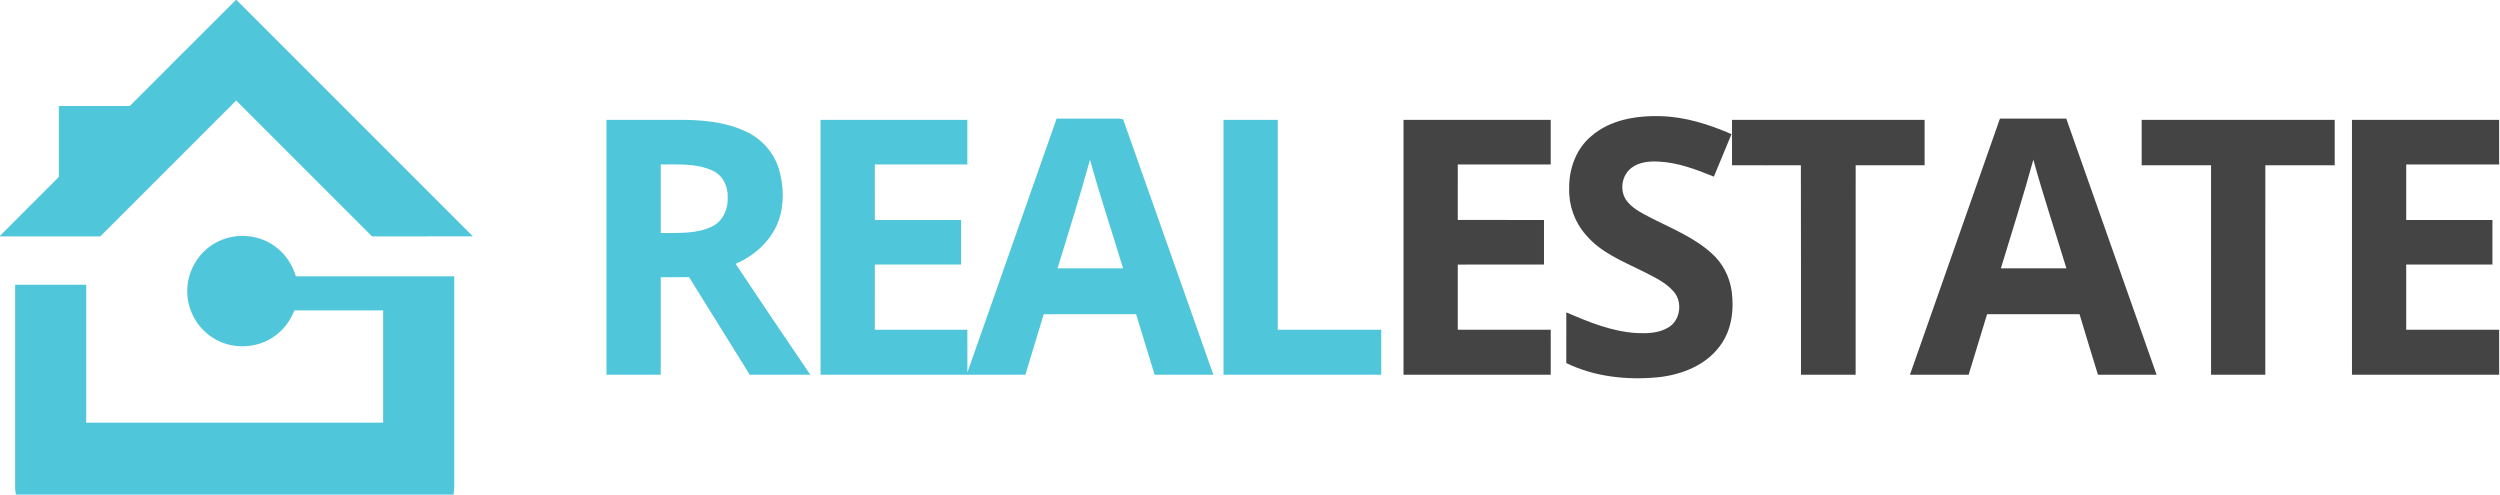
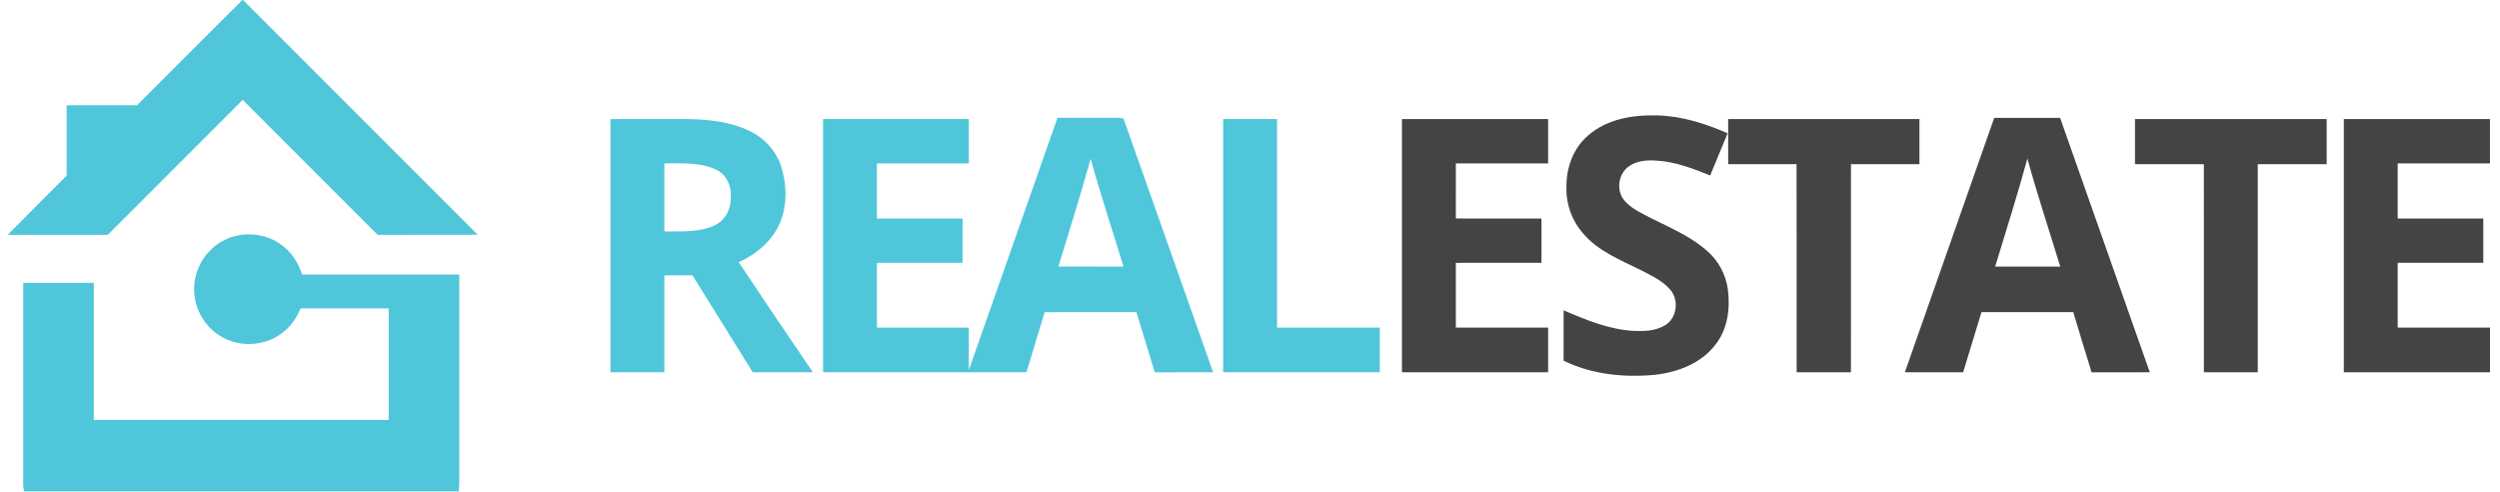
- <svg xmlns="http://www.w3.org/2000/svg" width="1486pt" height="392" viewBox="0 0 1486 294">
+ <svg xmlns="http://www.w3.org/2000/svg" width="290px" height="57px" viewBox="0 0 1486 294">
  <g fill="#50c6db">
    <path d="M140.19 0h.39c46.85 46.79 93.68 93.61 140.46 140.46-19.96.09-39.93.01-59.89.05-26.94-26.91-53.85-53.84-80.77-80.76-26.93 26.91-53.83 53.85-80.76 80.76-19.88-.01-39.75-.02-59.62 0v-.33c11.61-11.74 23.35-23.35 35-35.05V63h42.13c21.03-20.99 41.98-42.06 63.06-63zM360.5 71.26c13.84-.02 27.67-.01 41.51-.01 13.87-.16 28.23.86 41 6.75 9.37 4.2 16.91 12.39 19.9 22.27 3.04 10.22 3.41 21.56-.37 31.64-4.4 11.48-14.2 20.12-25.31 24.91 14.71 22.05 29.49 44.04 44.44 65.93h-36.01c-11.99-19.36-24.04-38.67-36.07-58.01-5.61.02-11.22 0-16.83.02-.02 19.33 0 38.66-.01 57.99-10.75 0-21.5.01-32.25 0V71.26m32.25 26.49v40.75c10.26-.15 21.2.76 30.66-3.97 6.42-3.2 9.57-10.62 9.13-17.54.23-6.31-3-12.88-8.91-15.54-9.63-4.49-20.55-3.61-30.88-3.7zM487.75 71.25c29.08-.01 58.16 0 87.24-.01.01 8.84.01 17.68 0 26.51H520c0 11-.01 22 .01 33h51.24v26.5h-51.24c-.02 12.91-.01 25.83-.01 38.75h55c.01 8.47-.03 16.94.02 25.4 17.68-50.3 35.37-100.59 53.04-150.9 12.33-.01 24.65.02 36.98-.02.64.11 1.91.32 2.54.42 17.98 50.58 35.71 101.25 53.64 151.84-11.64.02-23.28 0-34.91.02-3.68-12-7.3-24.02-11-36.01-18.31.02-36.61-.05-54.91.04-3.59 11.99-7.34 23.94-10.9 35.94-40.58.05-81.17.01-121.75.02V71.25m140.87 88.23c12.98.05 25.96 0 38.94.02-6.51-21.54-13.69-42.89-19.66-64.59-5.94 21.67-12.73 43.09-19.28 64.57zM727.25 71.25h32.25v124.74c20.5.02 41 0 61.5.01v26.75c-31.25 0-62.5.01-93.75 0V71.25z" />
    <path d="M129.63 143.55c10.9-5.41 24.78-4.17 34.41 3.33 5.76 4.25 9.74 10.57 11.85 17.36 31.37.03 62.74.01 94.11.01.01 39.91-.01 79.82 0 119.73.07 3.35.09 6.7-.4 10.02H9.52a16.23 16.23 0 0 1-.53-3.98c.03-40.26 0-80.51.01-120.77 14.09.01 28.17 0 42.25.01 0 27.33-.01 54.66 0 81.99h176.5c0-22.25.01-44.5 0-66.75-17.57.01-35.13-.02-52.69.01-2.18 4.98-5.09 9.75-9.31 13.28-10.38 9.37-26.93 10.66-38.76 3.28-9.03-5.43-15.02-15.44-15.61-25.95-.99-12.94 6.53-25.99 18.25-31.57z" />
  </g>
  <g fill="#444">
    <path d="M945.9 80.88c11.23-9.75 26.78-12.24 41.19-11.83 14.64.35 28.78 4.91 42.11 10.68-3.45 8.44-6.97 16.85-10.47 25.27-10.46-4.24-21.25-8.38-32.65-8.94-5.6-.34-11.69.19-16.3 3.7-5.65 4.2-7.16 12.84-3.44 18.78 3.28 4.92 8.72 7.66 13.8 10.35 12.76 6.63 26.54 11.94 37.33 21.75 6.49 5.76 10.65 13.9 11.85 22.47 1.51 11.29-.06 23.61-7.23 32.83-8.43 11.3-22.5 16.74-36.13 18.27-18.6 1.83-38-.13-54.96-8.4 0-10.05-.02-20.1.01-30.15 13.37 5.78 27.19 11.47 41.9 12.31 6.34.27 13.12.09 18.72-3.31 7.27-4.16 8.68-15.29 3.14-21.41-4.82-5.58-11.73-8.59-18.13-11.94-12.06-5.98-25.24-11.19-34.09-21.81-6.6-7.52-10.16-17.51-9.83-27.52-.19-11.58 4.11-23.58 13.18-31.1zM1188.76 70.51c13.14-.03 26.28-.01 39.43 0 17.89 50.75 35.84 101.47 53.69 152.24-11.62.01-23.23-.01-34.84.01-3.73-11.98-7.35-23.99-10.97-36-18.32-.03-36.63.01-54.94-.01-3.67 11.99-7.28 24.01-10.98 36-11.63-.01-23.26.03-34.88-.02 17.81-50.75 35.67-101.47 53.49-152.22m19.86 24.37c-5.95 21.68-12.76 43.11-19.3 64.62h38.95c-6.53-21.55-13.71-42.91-19.65-64.62zM834.25 71.25c29.17 0 58.33-.01 87.5 0v26.5c-18.42.01-36.83-.01-55.24.01-.02 10.99 0 21.98-.01 32.97 17.08.05 34.17-.01 51.25.03 0 8.83.01 17.66 0 26.48-17.08.02-34.17 0-51.25.02V196c18.42.01 36.84-.01 55.26.01-.02 8.91 0 17.82-.01 26.74h-87.5c-.01-50.5-.01-101 0-151.5zM1029.51 71.25h114.48c.01 9 .01 18 0 27h-40.98c-.02 41.5 0 83-.02 124.5-10.83-.01-21.66.01-32.49-.01-.04-41.5.08-83.01-.06-124.52-13.65.07-27.29.02-40.93.02-.01-9-.03-18 0-26.99zM1273.01 71.25c38.24 0 76.49-.01 114.74 0v26.99c-13.75.02-27.5.01-41.24.01-.02 41.5 0 83-.01 124.49-10.75.02-21.5.01-32.25.01-.01-41.5.01-83-.01-124.5-13.75-.01-27.49.01-41.23 0-.02-9-.02-18 0-27zM1398.01 71.25c29.16 0 58.32 0 87.48-.01.02 8.84.01 17.67 0 26.51-18.41.01-36.82-.01-55.24.01v32.99c17.08.01 34.16-.01 51.25.01v26.48c-17.08.02-34.17 0-51.25.01-.01 12.92 0 25.83 0 38.74 18.41.02 36.83 0 55.25.01v26.74c-29.17.03-58.33 0-87.49.01-.01-50.5-.02-101 0-151.5z" />
  </g>
</svg>
